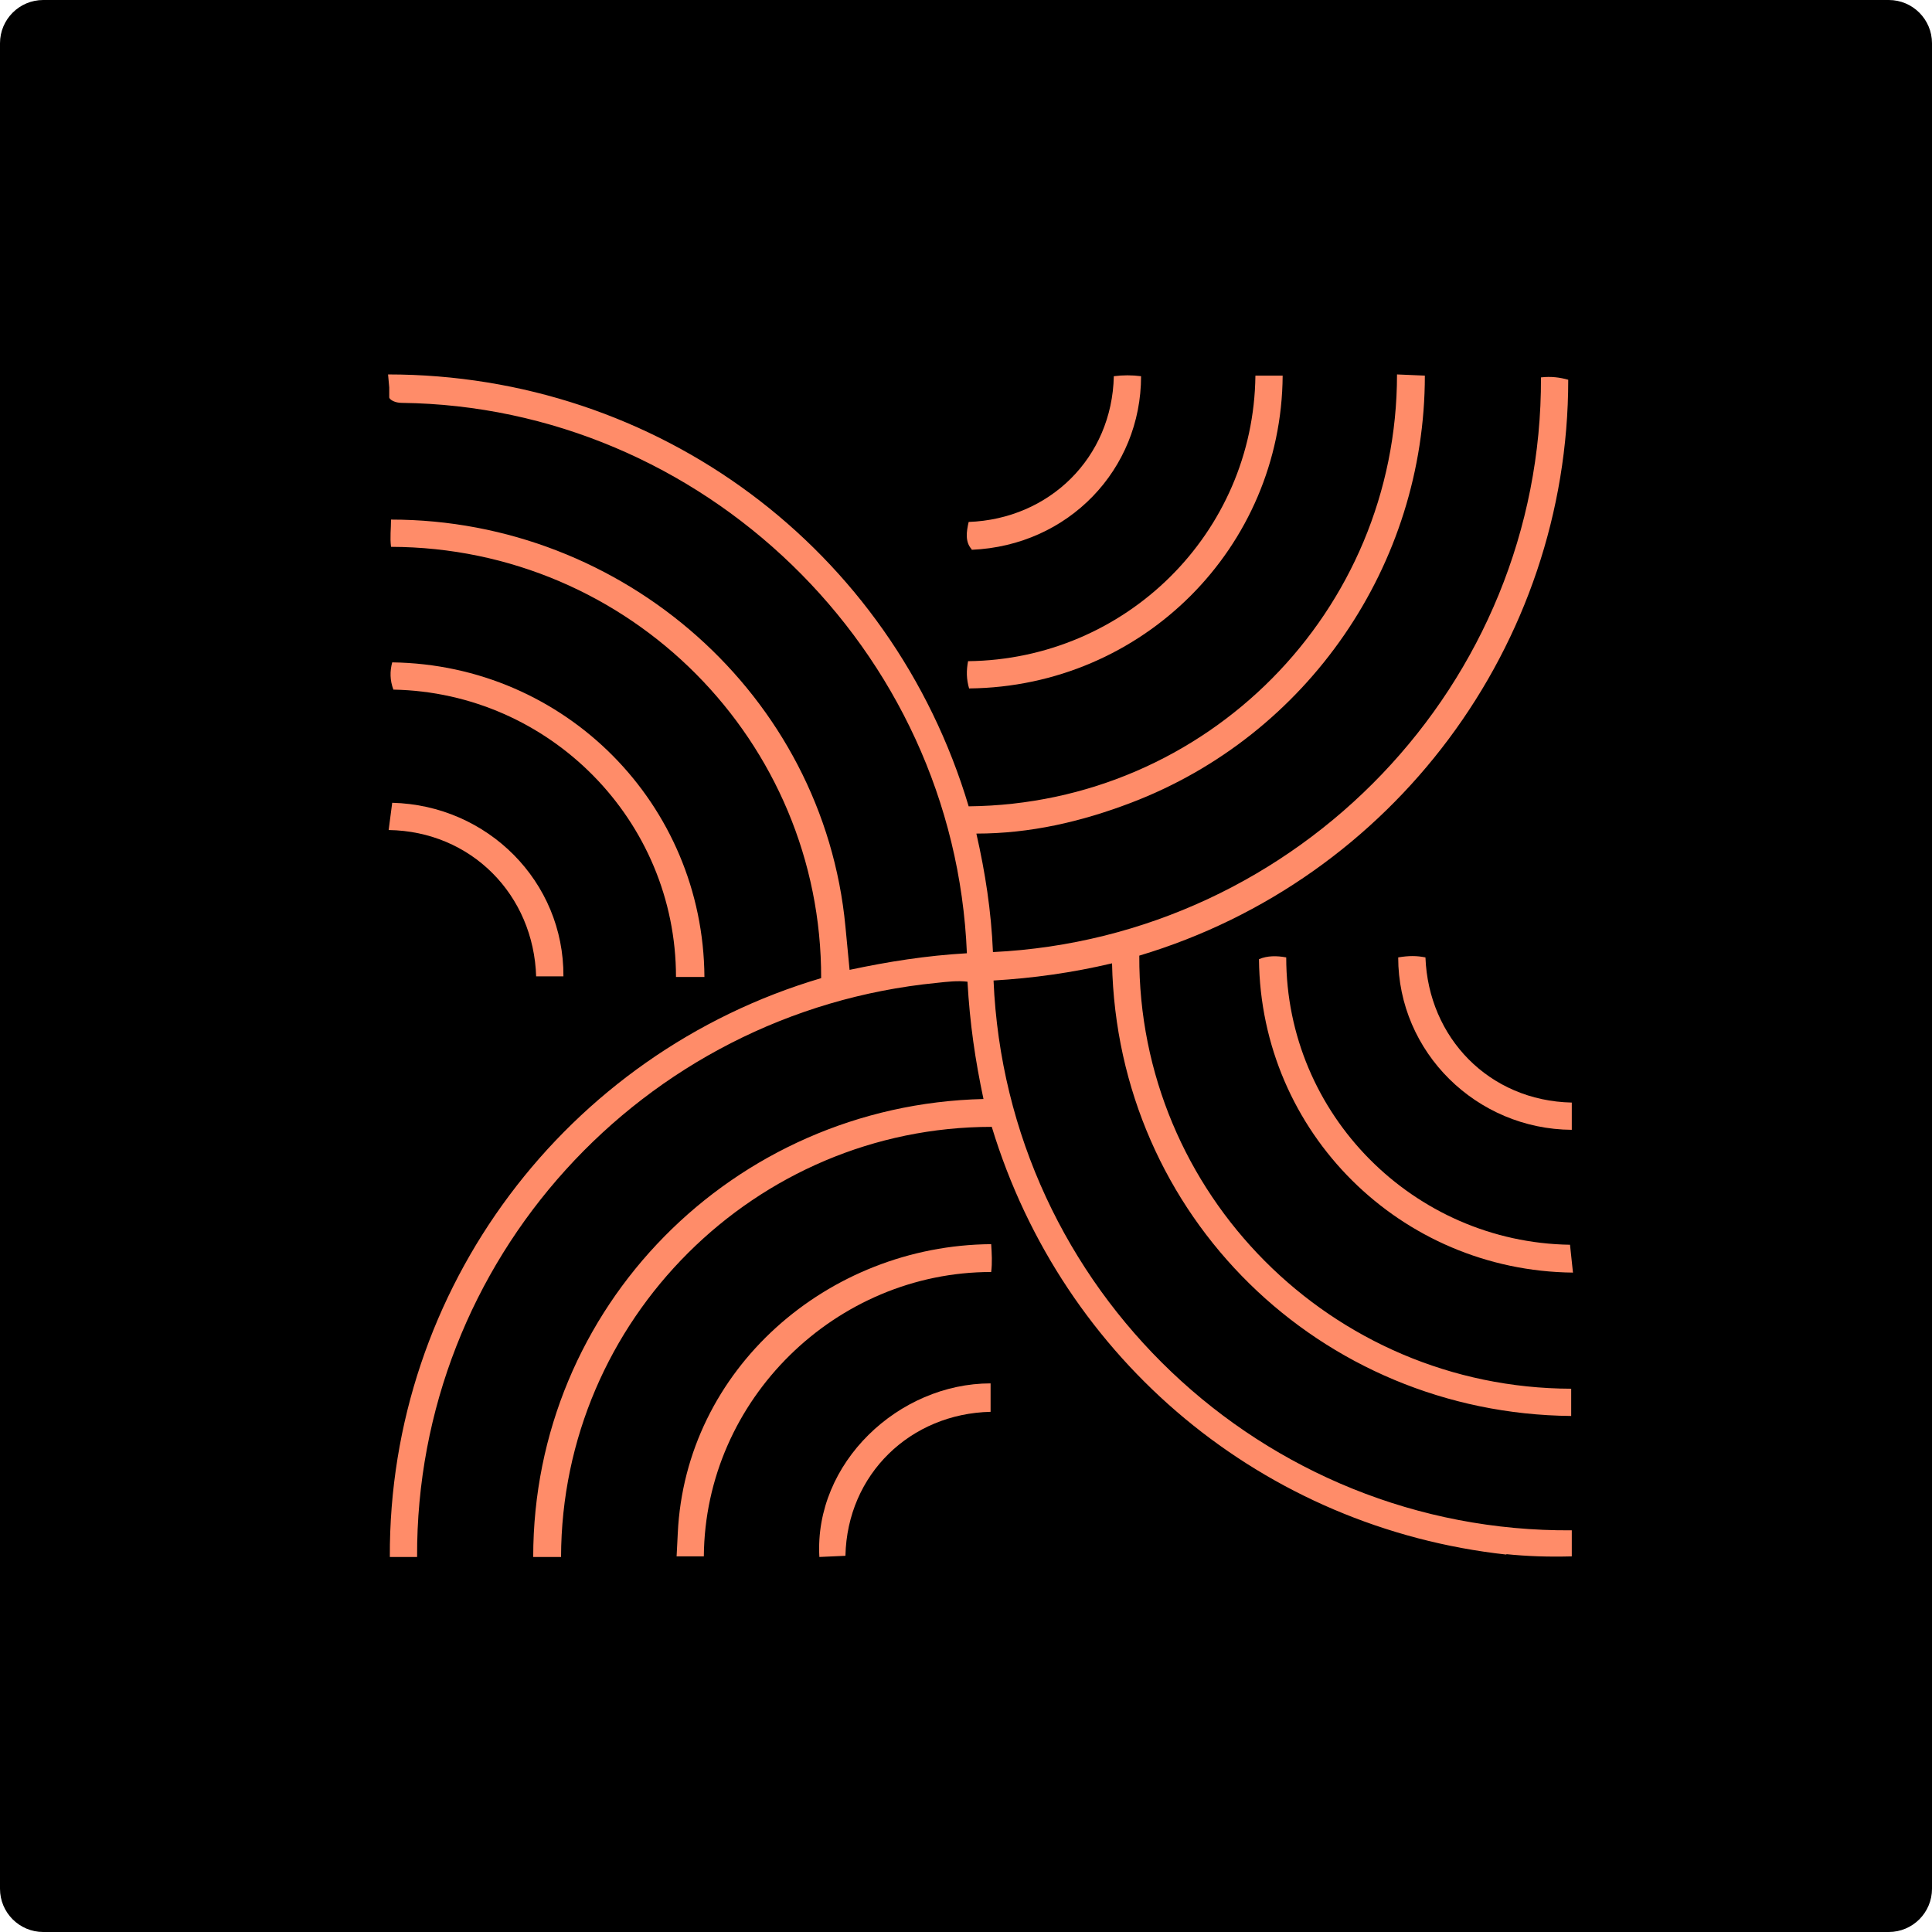
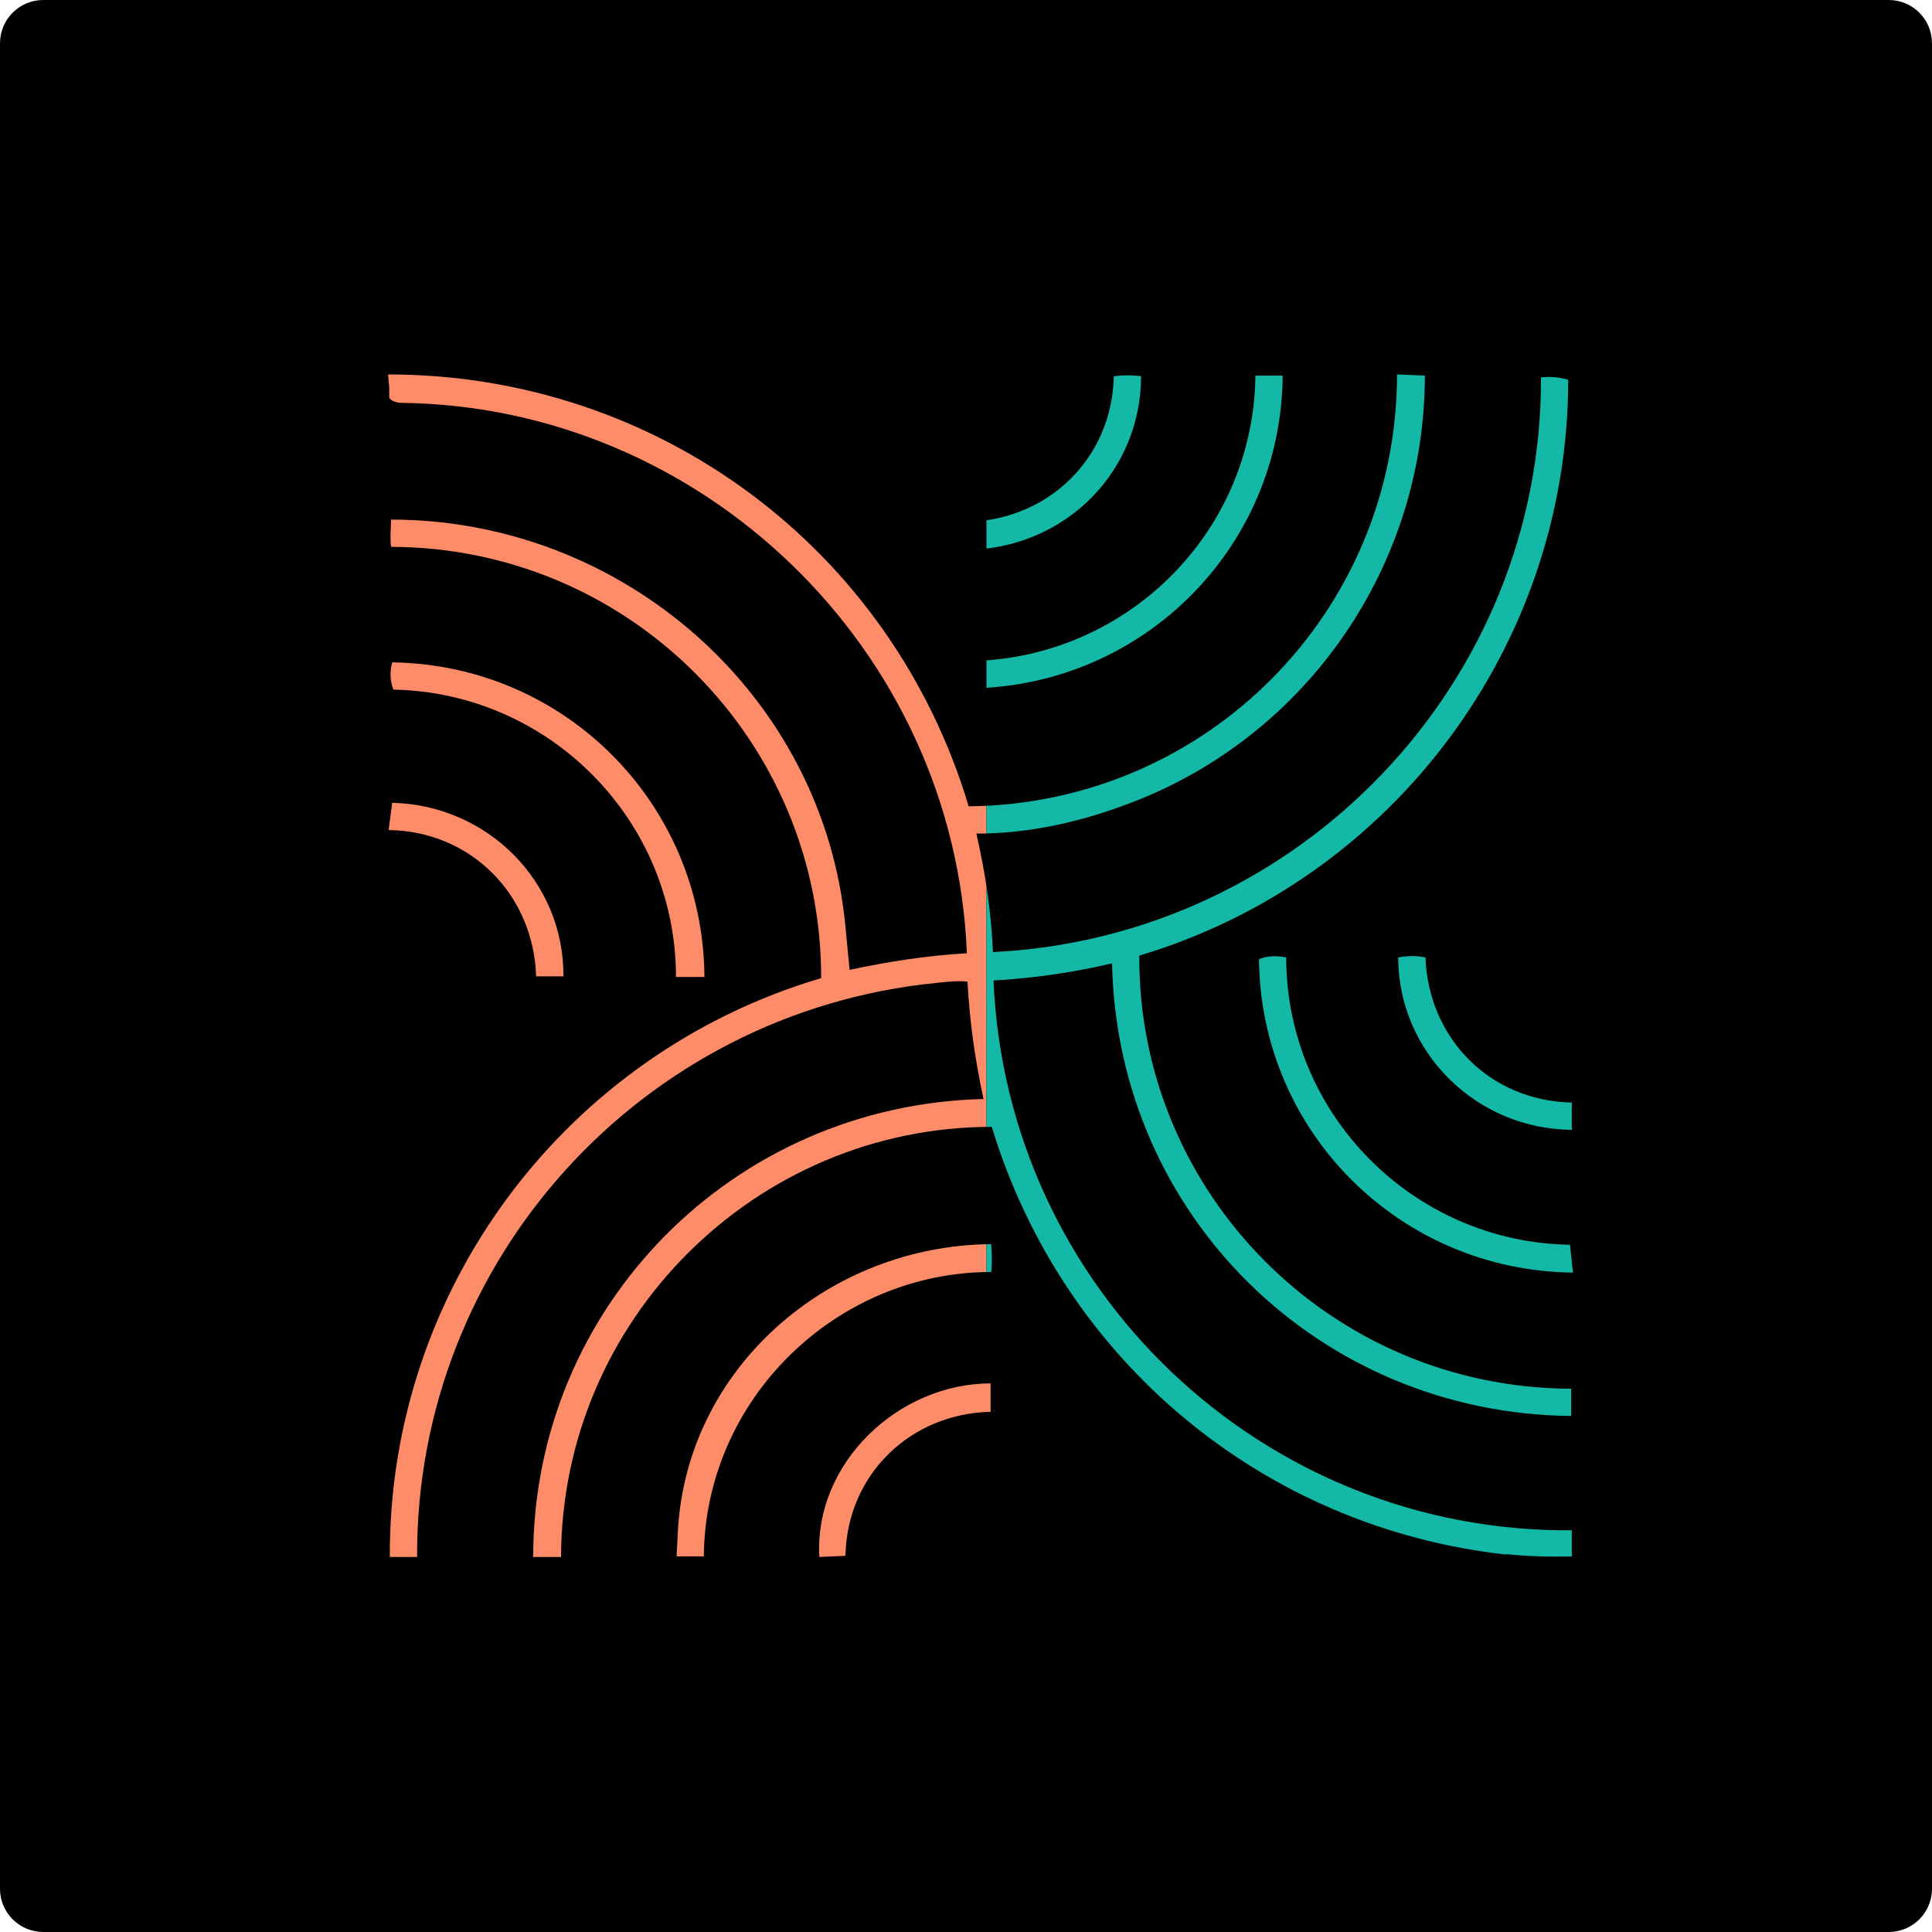
<svg xmlns="http://www.w3.org/2000/svg" id="Layer_2" data-name="Layer 2" viewBox="0 0 326.1 326.1">
  <defs>
    <style>
      .cls-1 {
        fill: #ff8c69;
      }
+ 
+       .cls-2 {
+         fill: #14B8A6;
+       }
    </style>
+     <clipPath id="operation-left">
+       <rect x="65" y="63" width="101.5" height="199.8" />
+     </clipPath>
+     <clipPath id="operation-right">
+       <rect x="166.5" y="63" width="99" height="199.8" />
+     </clipPath>
  </defs>
  <g id="Layer_1-2" data-name="Layer 1">
    <rect width="326.1" height="326.1" rx="7.3" ry="7.3" />
    <g>
-       <path class="cls-1" d="M254.3,262.4c-41-4.5-74.9-32.7-86.9-72.2-39.8,0-72.6,32.5-72.7,72.6h-4.7c0-42.2,33.7-76.3,76-77.3-1.4-6.6-2.3-12.7-2.7-19.8-1.6-.2-3.4,0-5.2.2-49.8,4.9-87.9,46.9-87.7,96.9h-4.6c-.2-45.3,29.8-85,72.8-97.7.1-39.9-32.2-72.7-72.6-72.8-.2-1.7,0-3,0-4.6,39.2,0,73,29.6,76.7,68.7l.7,7.3c6.6-1.4,12.9-2.4,19.8-2.8-2.1-51.5-44.8-92.3-95.4-92.9-1.1,0-2-.5-2.1-.9v-1.7l-.2-2.2c45.5,0,85,29.4,98,72.9,40.2-.4,72.3-32.9,72.3-72.9l4.7.2c0,31.9-19.7,60.7-49.6,72.1-8.4,3.2-17,5.2-26.1,5.2,1.5,6.6,2.5,13,2.8,20,51.6-2.5,92.7-45.3,92.5-97,1.7-.2,3.2,0,4.6.4,0,44.8-29.6,84.4-72.4,97.2-.2,40.1,32.4,73,72.9,73.1v4.6c-42.4-.4-76.6-33.7-77.5-76.4-6.8,1.6-13.3,2.5-20,2.9,2.2,52.1,45.4,93.2,97.6,92.8v4.4c-4,.1-7.4,0-11.3-.4h.2l.1.1Z" />
+       <path clip-path="url(#operation-left)" class="cls-1" d="M254.3,262.4c-41-4.5-74.9-32.7-86.9-72.2-39.8,0-72.6,32.5-72.7,72.6h-4.7c0-42.2,33.7-76.3,76-77.3-1.4-6.6-2.3-12.7-2.7-19.8-1.6-.2-3.4,0-5.2.2-49.8,4.9-87.9,46.9-87.7,96.9h-4.6c-.2-45.3,29.8-85,72.8-97.7.1-39.9-32.2-72.7-72.6-72.8-.2-1.7,0-3,0-4.6,39.2,0,73,29.6,76.7,68.7l.7,7.3c6.6-1.4,12.9-2.4,19.8-2.8-2.1-51.5-44.8-92.3-95.4-92.9-1.1,0-2-.5-2.1-.9v-1.7l-.2-2.2c45.5,0,85,29.4,98,72.9,40.2-.4,72.3-32.9,72.3-72.9l4.7.2c0,31.9-19.7,60.7-49.6,72.1-8.4,3.2-17,5.2-26.1,5.2,1.5,6.6,2.5,13,2.8,20,51.6-2.5,92.7-45.3,92.5-97,1.7-.2,3.2,0,4.6.4,0,44.8-29.6,84.4-72.4,97.2-.2,40.1,32.4,73,72.9,73.1v4.6c-42.4-.4-76.6-33.7-77.5-76.4-6.8,1.6-13.3,2.5-20,2.9,2.2,52.1,45.4,93.2,97.6,92.8v4.4c-4,.1-7.4,0-11.3-.4h.2l.1.1Z" />
+       <path clip-path="url(#operation-right)" class="cls-2" d="M254.3,262.4c-41-4.5-74.9-32.7-86.9-72.2-39.8,0-72.6,32.5-72.7,72.6h-4.7c0-42.2,33.7-76.3,76-77.3-1.4-6.6-2.3-12.7-2.7-19.8-1.6-.2-3.4,0-5.2.2-49.8,4.9-87.9,46.9-87.7,96.9h-4.6c-.2-45.3,29.8-85,72.8-97.7.1-39.9-32.2-72.7-72.6-72.8-.2-1.7,0-3,0-4.6,39.2,0,73,29.6,76.7,68.7l.7,7.3c6.6-1.4,12.9-2.4,19.8-2.8-2.1-51.5-44.8-92.3-95.4-92.9-1.1,0-2-.5-2.1-.9v-1.7l-.2-2.2c45.5,0,85,29.4,98,72.9,40.2-.4,72.3-32.9,72.3-72.9l4.7.2c0,31.9-19.7,60.7-49.6,72.1-8.4,3.2-17,5.2-26.1,5.2,1.5,6.6,2.5,13,2.8,20,51.6-2.5,92.7-45.3,92.5-97,1.7-.2,3.2,0,4.6.4,0,44.8-29.6,84.4-72.4,97.2-.2,40.1,32.4,73,72.9,73.1v4.6c-42.4-.4-76.6-33.7-77.5-76.4-6.8,1.6-13.3,2.5-20,2.9,2.2,52.1,45.4,93.2,97.6,92.8v4.4c-4,.1-7.4,0-11.3-.4h.2l.1.1Z" />
      <path class="cls-1" d="M114.1,164.9c0-26.4-21.3-48-47.7-48.5-.6-1.6-.6-3.1-.2-4.6,29.2.4,52.5,23.9,52.7,53.1h-4.8Z" />
-       <path class="cls-1" d="M163.6,116.3c-.5-1.7-.5-3.1-.2-4.7,26.6-.3,48.2-21.6,48.5-48.2h4.6c-.2,29-23.6,52.5-52.9,52.8h0v.1Z" />
-       <path class="cls-1" d="M265,210.1l.5,4.7c-29.1-.3-52.7-23.6-53-52.9,1.4-.6,3-.6,4.6-.3,0,26.5,21.5,48.1,47.9,48.5Z" />
-       <path class="cls-1" d="M167.3,214.7c-26.2,0-48.3,21.5-48.5,48h-4.6c0,.1.2-3.9.2-3.9,1.3-27.7,25.3-48.6,52.9-48.8.1,1.6.2,3.1,0,4.7Z" />
+       <path clip-path="url(#operation-right)" class="cls-2" d="M163.6,116.3c-.5-1.7-.5-3.1-.2-4.7,26.6-.3,48.2-21.6,48.5-48.2h4.6c-.2,29-23.6,52.5-52.9,52.8h0v.1Z" />
+       <path clip-path="url(#operation-right)" class="cls-2" d="M265,210.1l.5,4.7c-29.1-.3-52.7-23.6-53-52.9,1.4-.6,3-.6,4.6-.3,0,26.5,21.5,48.1,47.9,48.5Z" />
+       <path clip-path="url(#operation-left)" class="cls-1" d="M167.3,214.7c-26.2,0-48.3,21.5-48.5,48h-4.6c0,.1.2-3.9.2-3.9,1.3-27.7,25.3-48.6,52.9-48.8.1,1.6.2,3.1,0,4.7Z" />
+       <path clip-path="url(#operation-right)" class="cls-2" d="M167.3,214.7c-26.2,0-48.3,21.5-48.5,48h-4.6c0,.1.2-3.9.2-3.9,1.3-27.7,25.3-48.6,52.9-48.8.1,1.6.2,3.1,0,4.7Z" />
      <path class="cls-1" d="M90.5,164.9c-.4-13.9-11-24.6-24.9-24.8l.6-4.6c16.1.4,29,13.3,28.9,29.3h-4.6v.1Z" />
-       <path class="cls-1" d="M265.3,186.1v4.6c-16.1-.1-29.3-13.1-29.3-29.1,1.8-.3,3.1-.3,4.6,0,.5,13.5,10.7,24.2,24.7,24.5Z" />
-       <path class="cls-1" d="M164,92.7c-1.1-1.2-.9-2.9-.5-4.6,13.6-.5,24.2-10.8,24.5-24.6,1.6-.2,3-.2,4.6,0,0,15.7-12.2,28.6-28.6,29.3h0v-.1Z" />
+       <path clip-path="url(#operation-right)" class="cls-2" d="M265.3,186.1v4.6c-16.1-.1-29.3-13.1-29.3-29.1,1.8-.3,3.1-.3,4.6,0,.5,13.5,10.7,24.2,24.7,24.5Z" />
+       <path clip-path="url(#operation-right)" class="cls-2" d="M164,92.7c-1.1-1.2-.9-2.9-.5-4.6,13.6-.5,24.2-10.8,24.5-24.6,1.6-.2,3-.2,4.6,0,0,15.7-12.2,28.6-28.6,29.3h0v-.1Z" />
      <path class="cls-1" d="M142.7,262.6l-4.4.2c-.9-15.9,13.4-29.3,28.9-29.3v4.8c-13.5.3-24.2,10.5-24.5,24.3Z" />
    </g>
  </g>
</svg>
